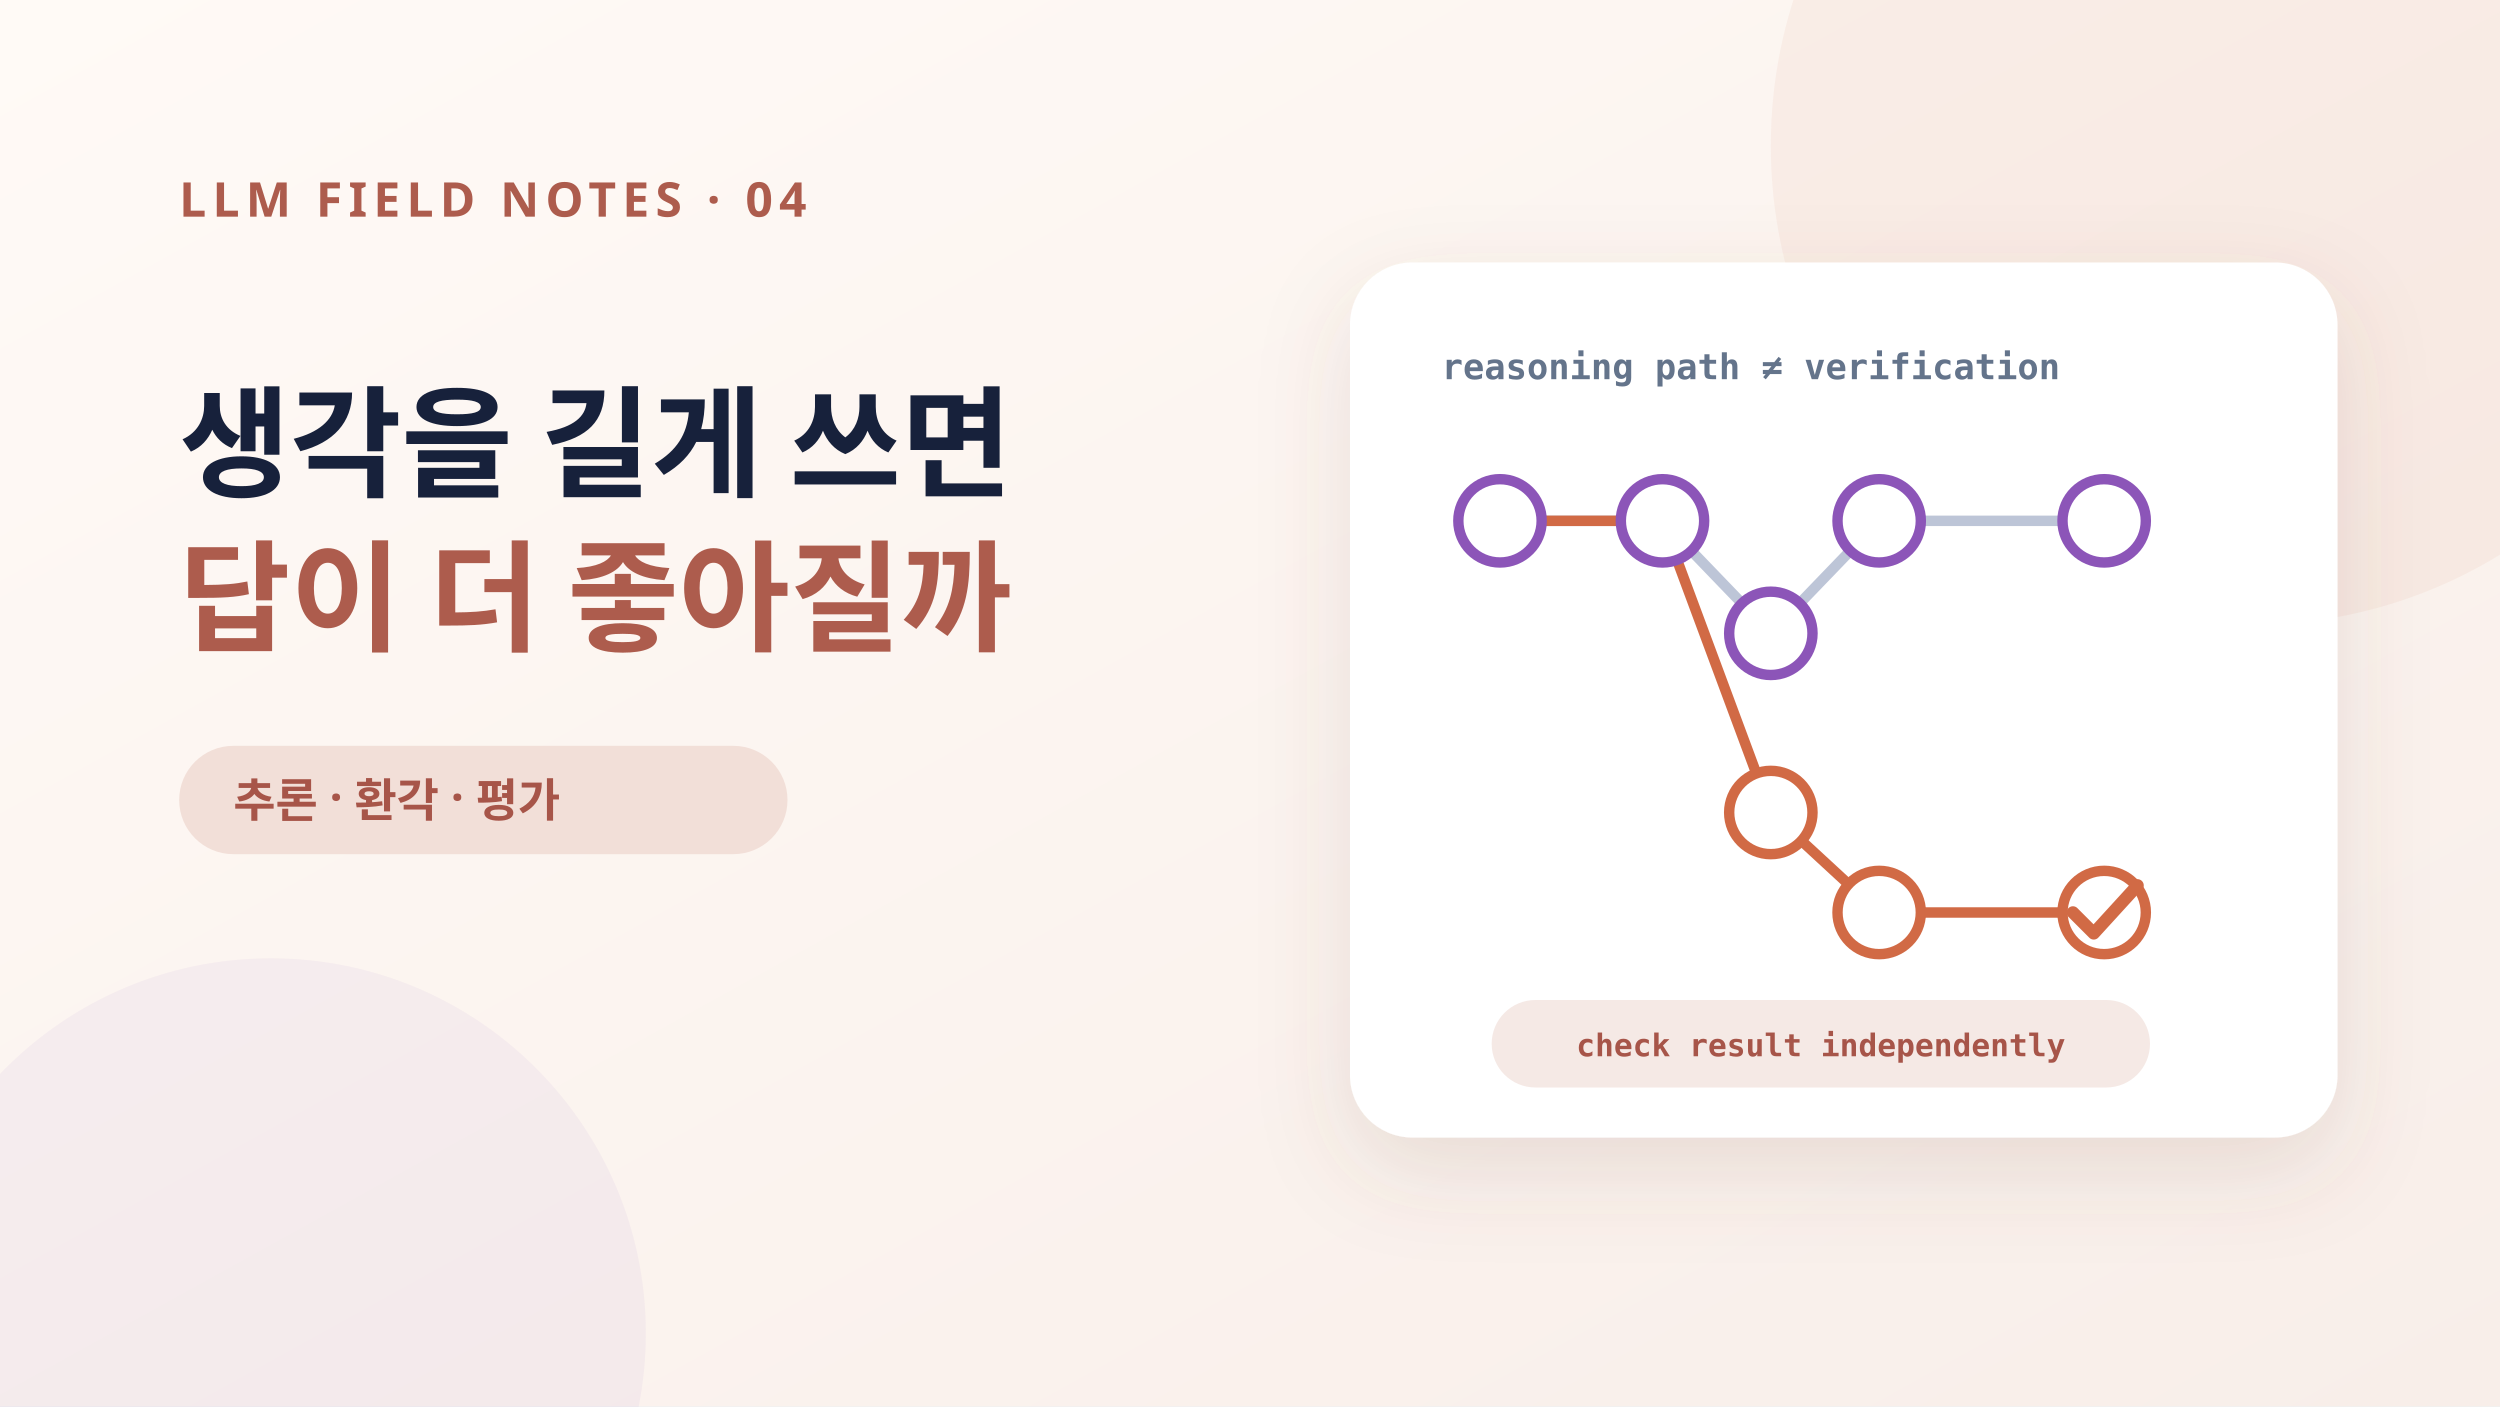
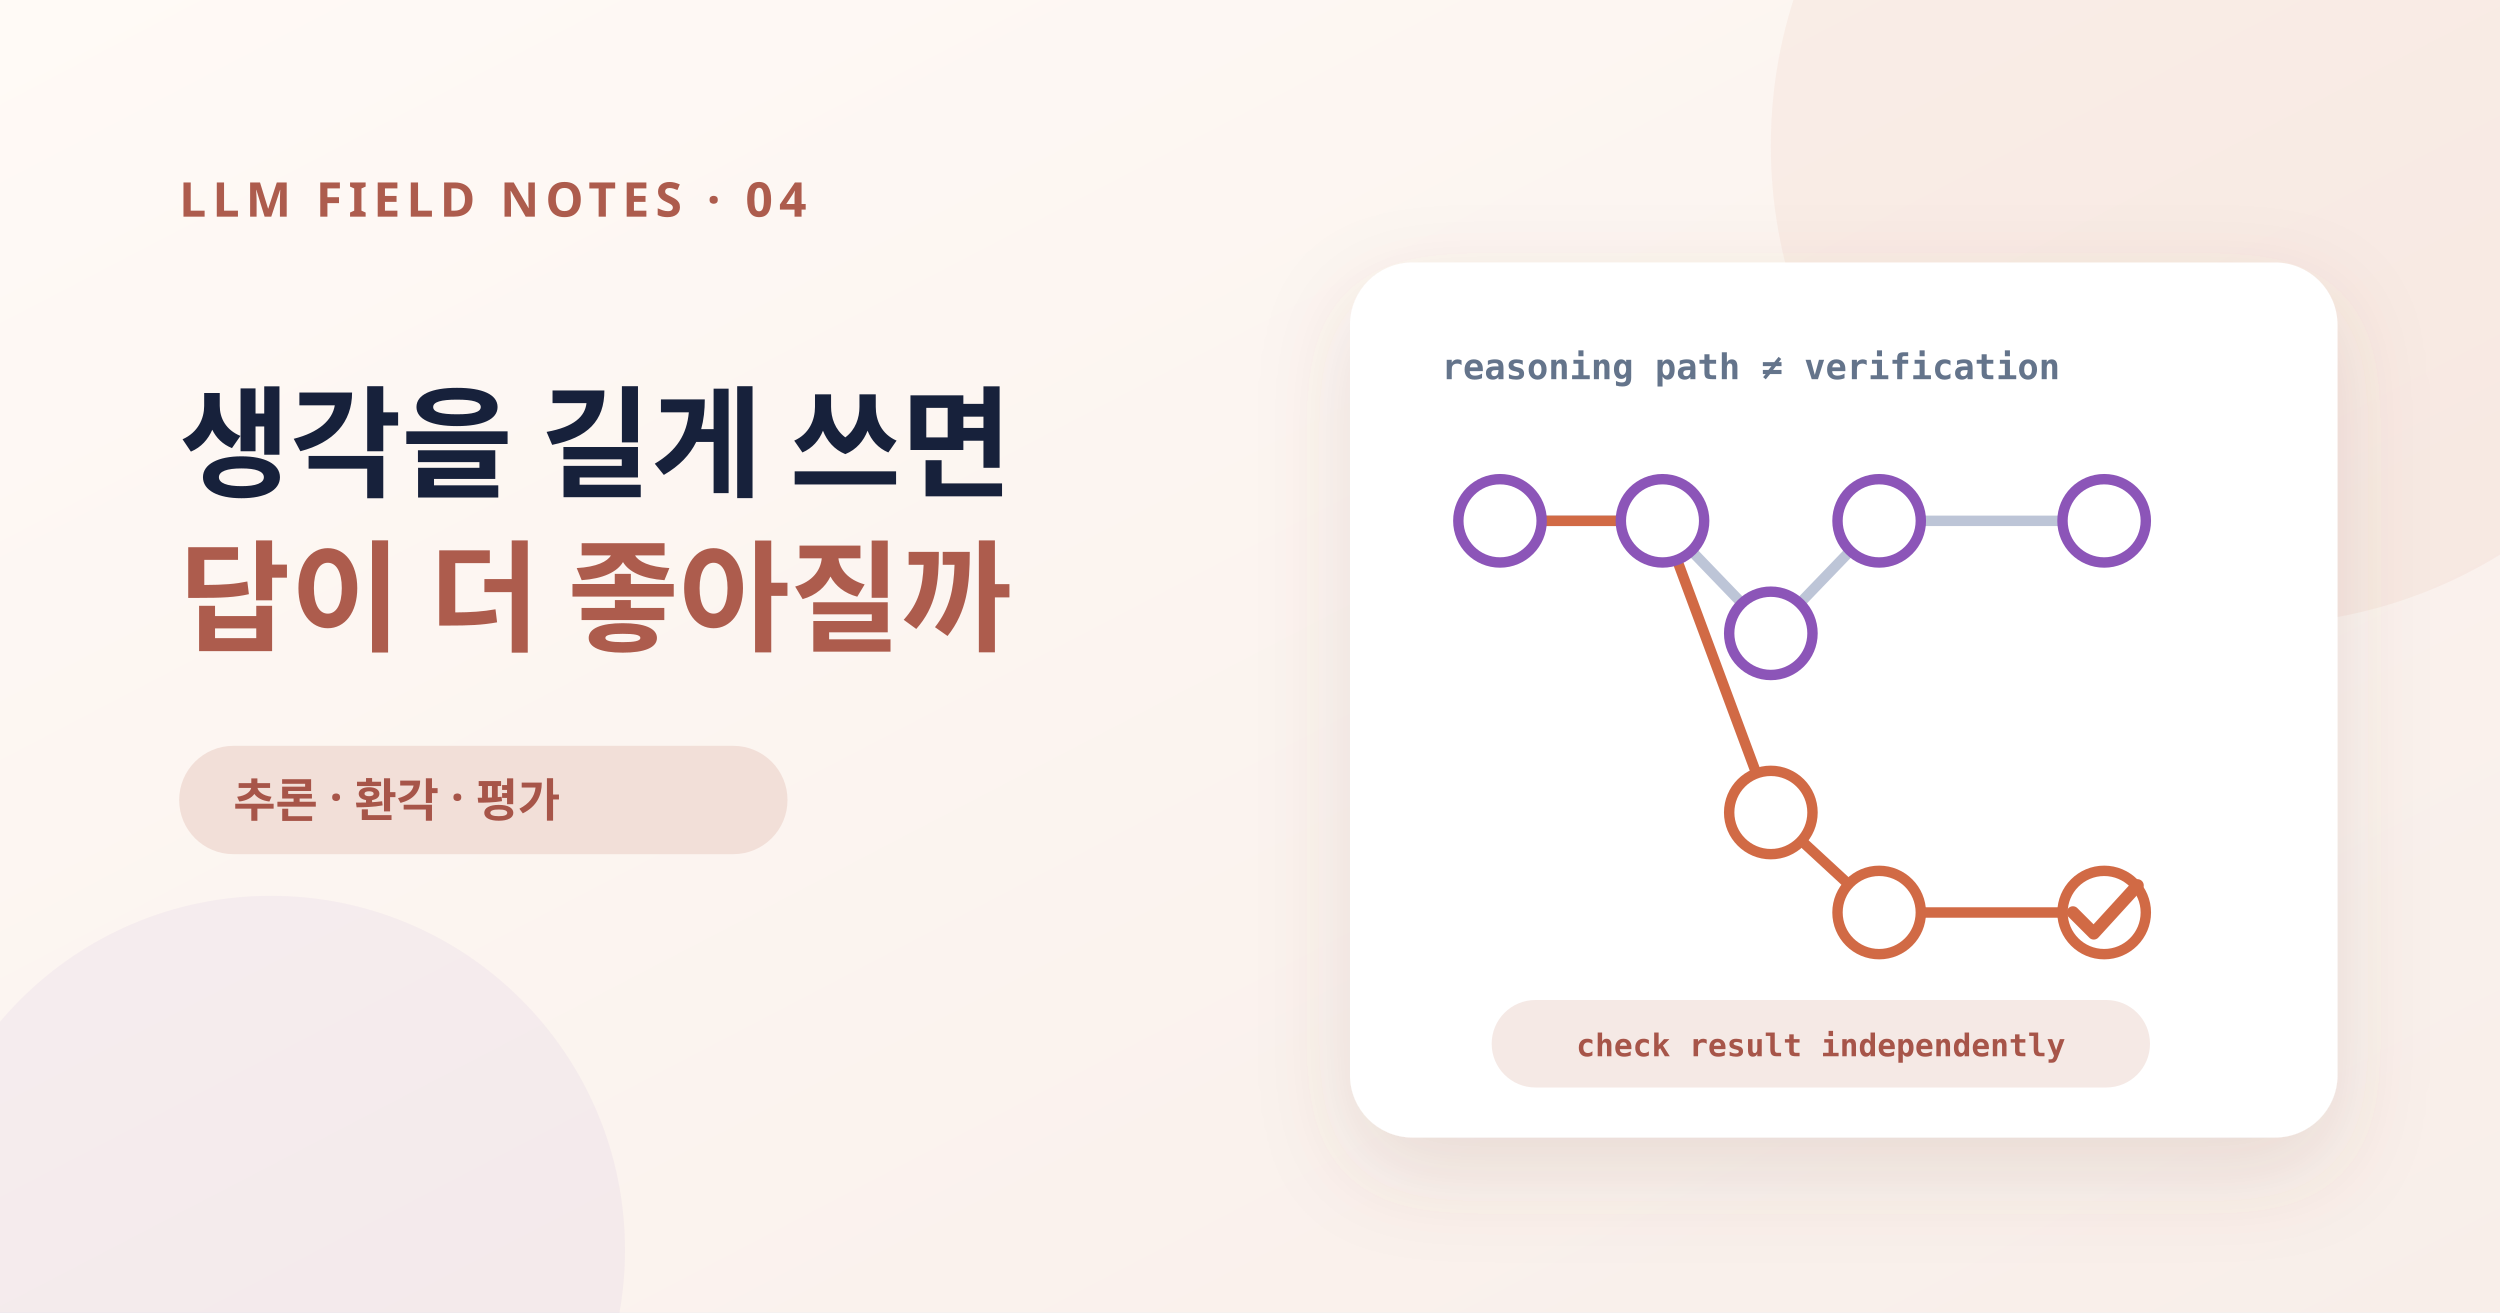
- <svg xmlns="http://www.w3.org/2000/svg" viewBox="0 0 1200 675" role="img" aria-label="LLM 현장 노트 4편, 추론과 환각과 평가">
+ <svg xmlns="http://www.w3.org/2000/svg" viewBox="0 0 1200 630" role="img" aria-label="LLM 현장 노트 4편, 추론과 환각과 평가">
  <defs>
    <linearGradient id="bg" x1="0" y1="0" x2="1" y2="1">
      <stop offset="0" stop-color="#fffaf6" />
      <stop offset="1" stop-color="#f8eee9" />
    </linearGradient>
    <linearGradient id="accent" x1="0" y1="0" x2="1" y2="1">
      <stop offset="0" stop-color="#d16a45" />
      <stop offset="1" stop-color="#8c55b8" />
    </linearGradient>
    <filter id="shadow" x="-20%" y="-20%" width="140%" height="140%">
      <feDropShadow dx="0" dy="16" stdDeviation="22" flood-color="#7d4f4b" flood-opacity="0.14" />
    </filter>
  </defs>
-   <rect width="1200" height="675" fill="url(#bg)" />
+   <rect width="1200" height="630" fill="url(#bg)" />
  <circle cx="1080" cy="70" r="230" fill="#d16a45" opacity="0.07" />
-   <circle cx="130" cy="640" r="180" fill="#8c55b8" opacity="0.06" />
+   <circle cx="130" cy="600" r="170" fill="#8c55b8" opacity="0.06" />
  <text x="86" y="104" font-family="Pretendard,'Pretendard Variable','Malgun Gothic','Apple SD Gothic Neo','Noto Sans KR',sans-serif" font-size="23" font-weight="750" letter-spacing="3" fill="#ad5c4d">LLM FIELD NOTES · 04</text>
  <text x="86" y="234" font-family="Pretendard,'Pretendard Variable','Malgun Gothic','Apple SD Gothic Neo','Noto Sans KR',sans-serif" font-size="58" font-weight="800" fill="#17213b">생각을 길게 쓰면</text>
  <text x="86" y="308" font-family="Pretendard,'Pretendard Variable','Malgun Gothic','Apple SD Gothic Neo','Noto Sans KR',sans-serif" font-size="58" font-weight="800" fill="#ad5c4d">답이 더 좋아질까</text>
  <rect x="86" y="358" width="292" height="52" rx="26" fill="#f2dfd8" />
  <text x="112" y="392" font-family="Pretendard,'Pretendard Variable','Malgun Gothic','Apple SD Gothic Neo','Noto Sans KR',sans-serif" font-size="22" font-weight="700" fill="#a75549">추론 · 환각 · 평가</text>
  <g filter="url(#shadow)">
    <rect x="648" y="126" width="474" height="420" rx="30" fill="#ffffff" />
  </g>
  <text x="692" y="182" font-family="ui-monospace,SFMono-Regular,Menlo,monospace" font-size="17" font-weight="700" fill="#64748b">reasoning path ≠ verification</text>
  <g fill="none" stroke-width="5" stroke-linecap="round" stroke-linejoin="round">
    <path d="M720 250 H798 L850 304 L902 250 H1010" stroke="#bdc5d7" />
    <path d="M720 250 H798 L850 390 L902 438 H1010" stroke="#d16a45" />
  </g>
  <g fill="#ffffff" stroke-width="5">
    <circle cx="720" cy="250" r="20" stroke="#8c55b8" />
    <circle cx="798" cy="250" r="20" stroke="#8c55b8" />
    <circle cx="850" cy="304" r="20" stroke="#8c55b8" />
    <circle cx="902" cy="250" r="20" stroke="#8c55b8" />
    <circle cx="1010" cy="250" r="20" stroke="#8c55b8" />
    <circle cx="850" cy="390" r="20" stroke="#d16a45" />
    <circle cx="902" cy="438" r="20" stroke="#d16a45" />
    <circle cx="1010" cy="438" r="20" stroke="#d16a45" />
  </g>
  <path d="M995 438 L1005 448 L1026 425" fill="none" stroke="#d16a45" stroke-width="6" stroke-linecap="round" stroke-linejoin="round" />
  <rect x="716" y="480" width="316" height="42" rx="21" fill="#f5e9e5" />
  <text x="874" y="507" text-anchor="middle" font-family="ui-monospace,SFMono-Regular,Menlo,monospace" font-size="15" font-weight="800" fill="#a75549">check result independently</text>
</svg>
